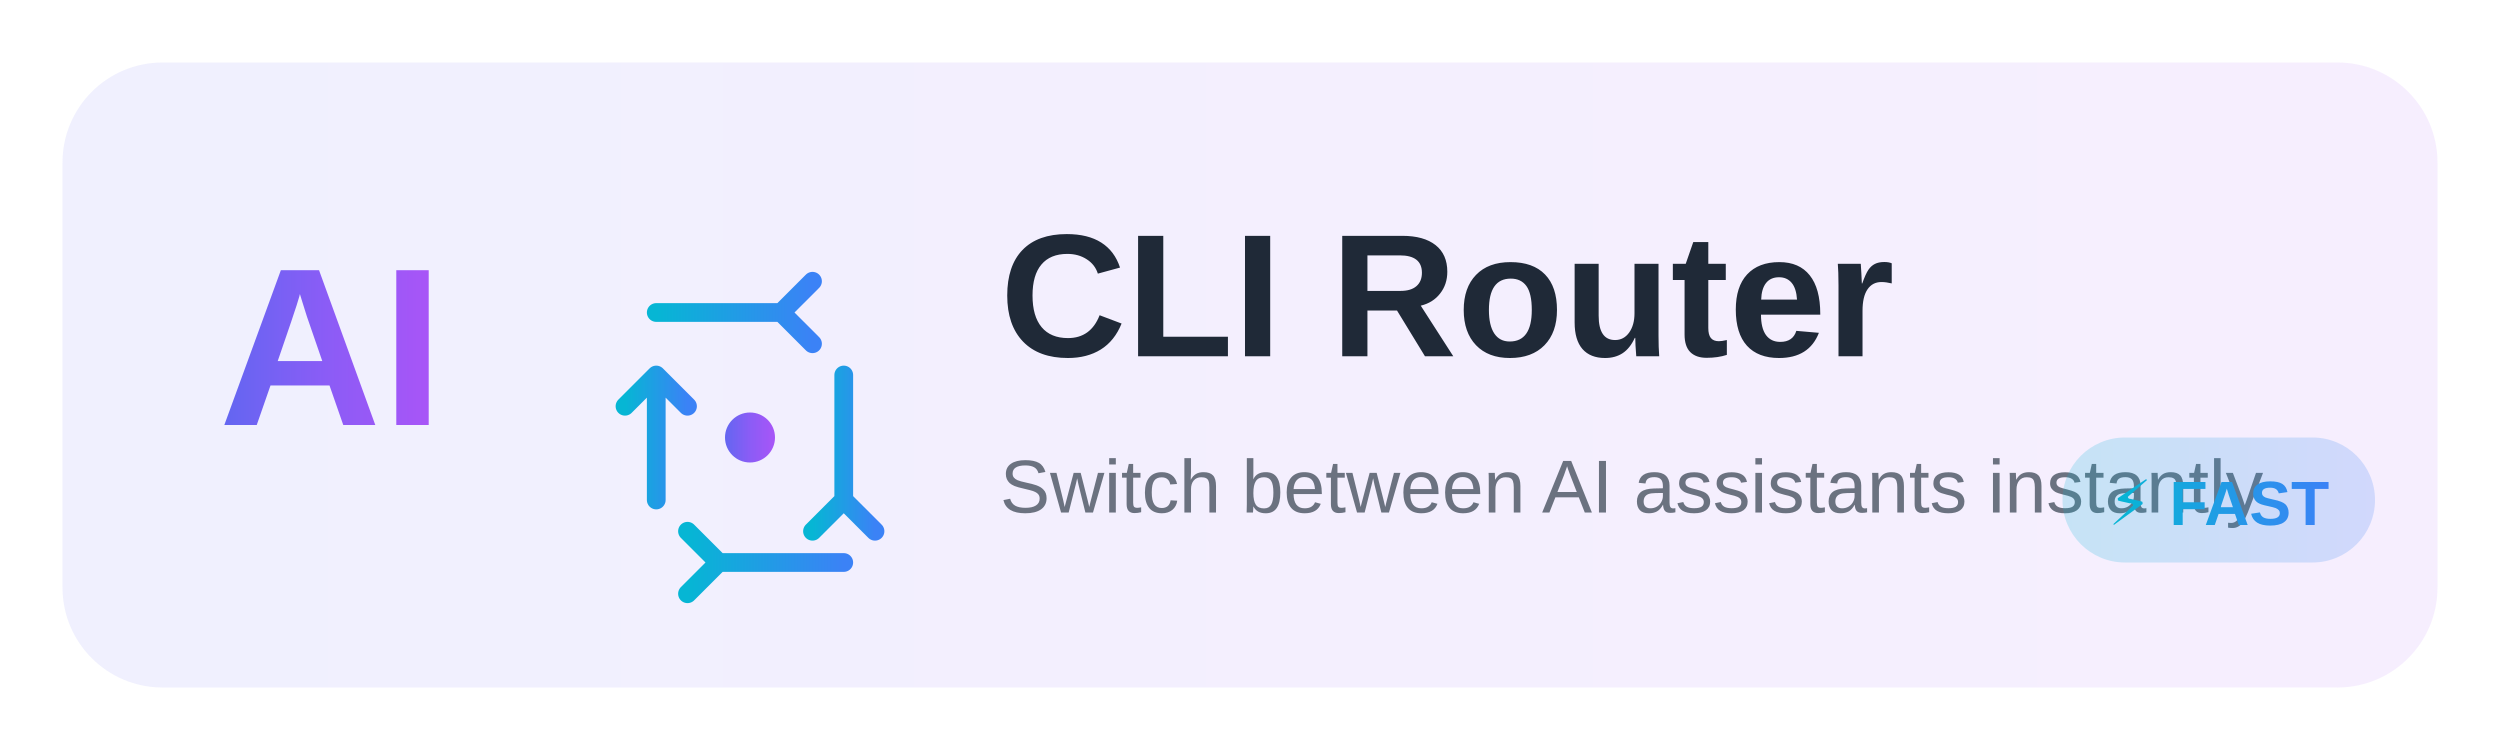
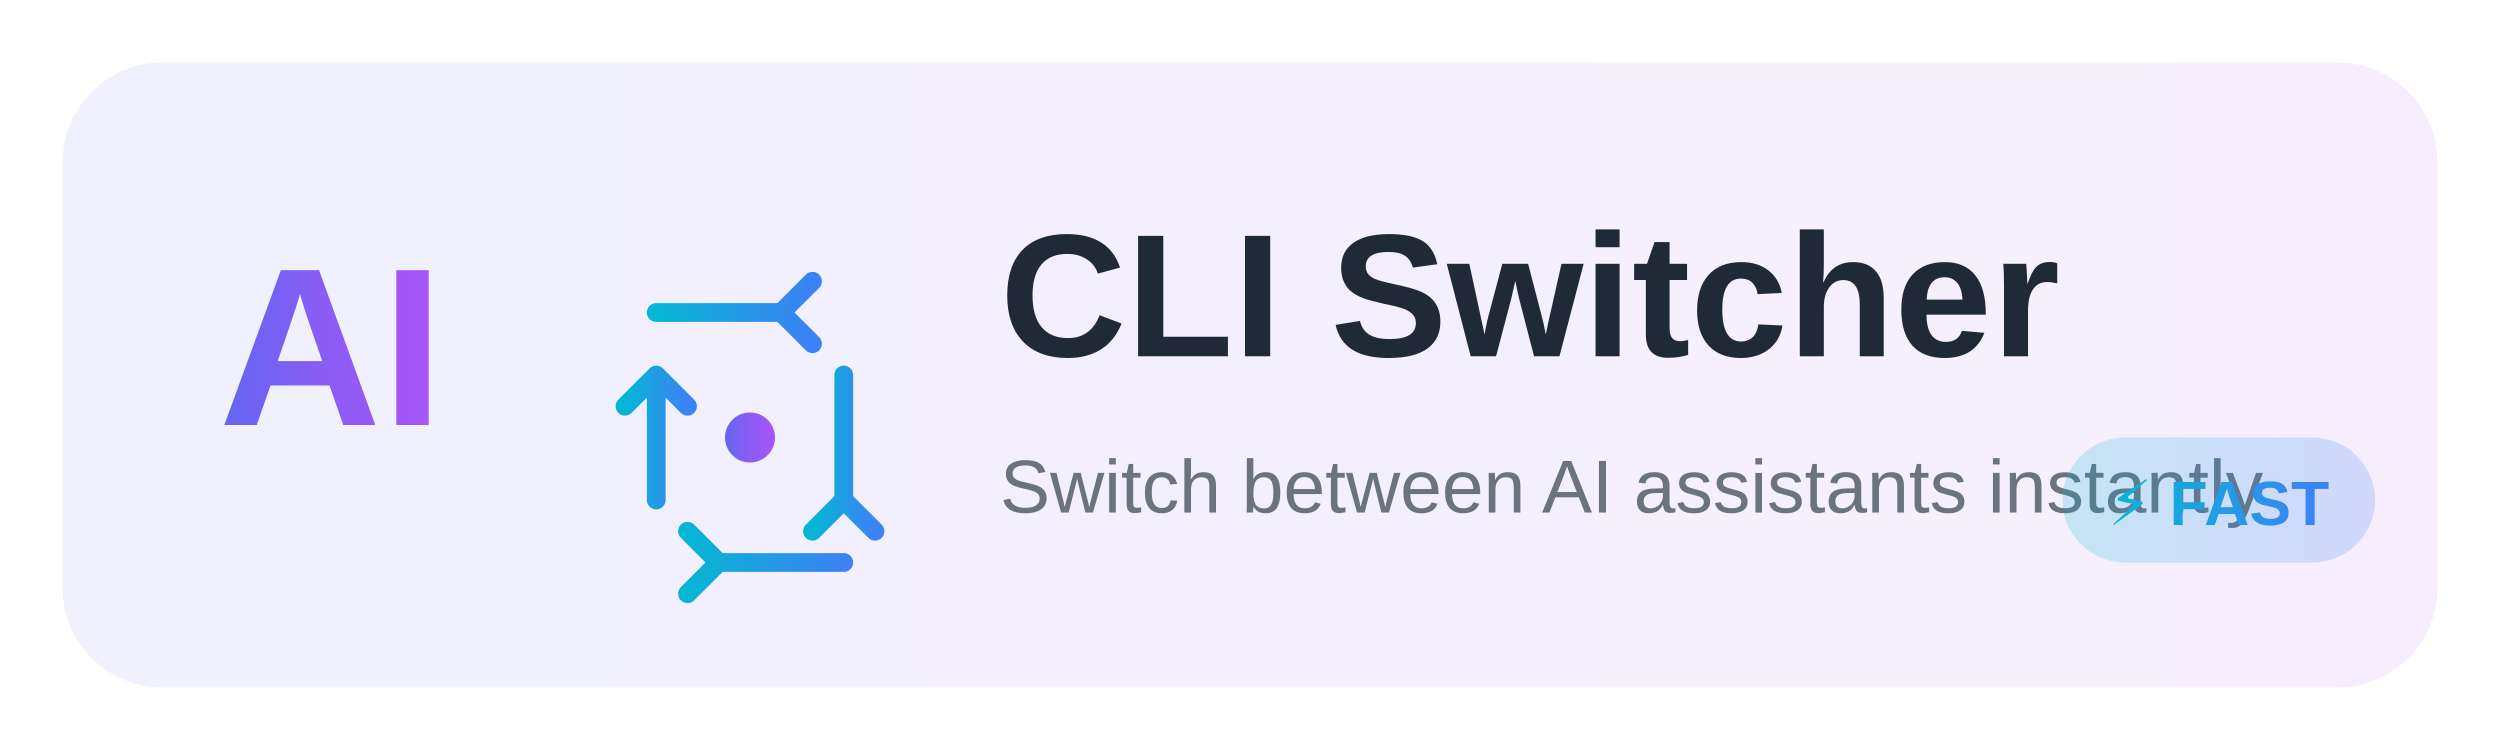
<svg xmlns="http://www.w3.org/2000/svg" viewBox="0 0 400 120" width="400" height="120">
  <defs>
    <linearGradient id="mainGradient" x1="0%" y1="0%" x2="100%" y2="0%">
      <stop offset="0%" style="stop-color:#6366f1;stop-opacity:1" />
      <stop offset="50%" style="stop-color:#8b5cf6;stop-opacity:1" />
      <stop offset="100%" style="stop-color:#a855f7;stop-opacity:1" />
    </linearGradient>
    <linearGradient id="accentGradient" x1="0%" y1="0%" x2="100%" y2="0%">
      <stop offset="0%" style="stop-color:#06b6d4;stop-opacity:1" />
      <stop offset="100%" style="stop-color:#3b82f6;stop-opacity:1" />
    </linearGradient>
  </defs>
  <rect x="10" y="10" width="380" height="100" rx="16" fill="url(#mainGradient)" opacity="0.1" />
  <g transform="translate(35, 30)">
    <text x="0" y="38" font-family="Arial, sans-serif" font-size="36" font-weight="bold" fill="url(#mainGradient)">AI</text>
    <g transform="translate(70, 20)">
      <path d="M 0,0 L 20,0 L 25,-5 M 20,0 L 25,5" stroke="url(#accentGradient)" stroke-width="3" fill="none" stroke-linecap="round" stroke-linejoin="round" />
      <path d="M 30,10 L 30,30 L 25,35 M 30,30 L 35,35" stroke="url(#accentGradient)" stroke-width="3" fill="none" stroke-linecap="round" stroke-linejoin="round" />
      <path d="M 30,40 L 10,40 L 5,35 M 10,40 L 5,45" stroke="url(#accentGradient)" stroke-width="3" fill="none" stroke-linecap="round" stroke-linejoin="round" />
      <path d="M 0,30 L 0,10 L -5,15 M 0,10 L 5,15" stroke="url(#accentGradient)" stroke-width="3" fill="none" stroke-linecap="round" stroke-linejoin="round" />
      <circle cx="15" cy="20" r="4" fill="url(#mainGradient)" />
    </g>
  </g>
  <g transform="translate(160, 32)">
-     <text x="0" y="25" font-family="Arial, sans-serif" font-size="28" font-weight="bold" fill="#1f2937">CLI Router</text>
+     <text x="0" y="25" font-family="Arial, sans-serif" font-size="28" font-weight="bold" fill="#1f2937">CLI Switcher</text>
    <text x="0" y="50" font-family="Arial, sans-serif" font-size="12" fill="#6b7280">Switch between AI assistants instantly</text>
  </g>
  <g transform="translate(330, 70)">
    <rect x="0" y="0" width="50" height="20" rx="10" fill="url(#accentGradient)" opacity="0.2" />
    <text x="25" y="14" font-family="Arial, sans-serif" font-size="10" font-weight="bold" fill="url(#accentGradient)" text-anchor="middle">⚡ FAST</text>
  </g>
</svg>
